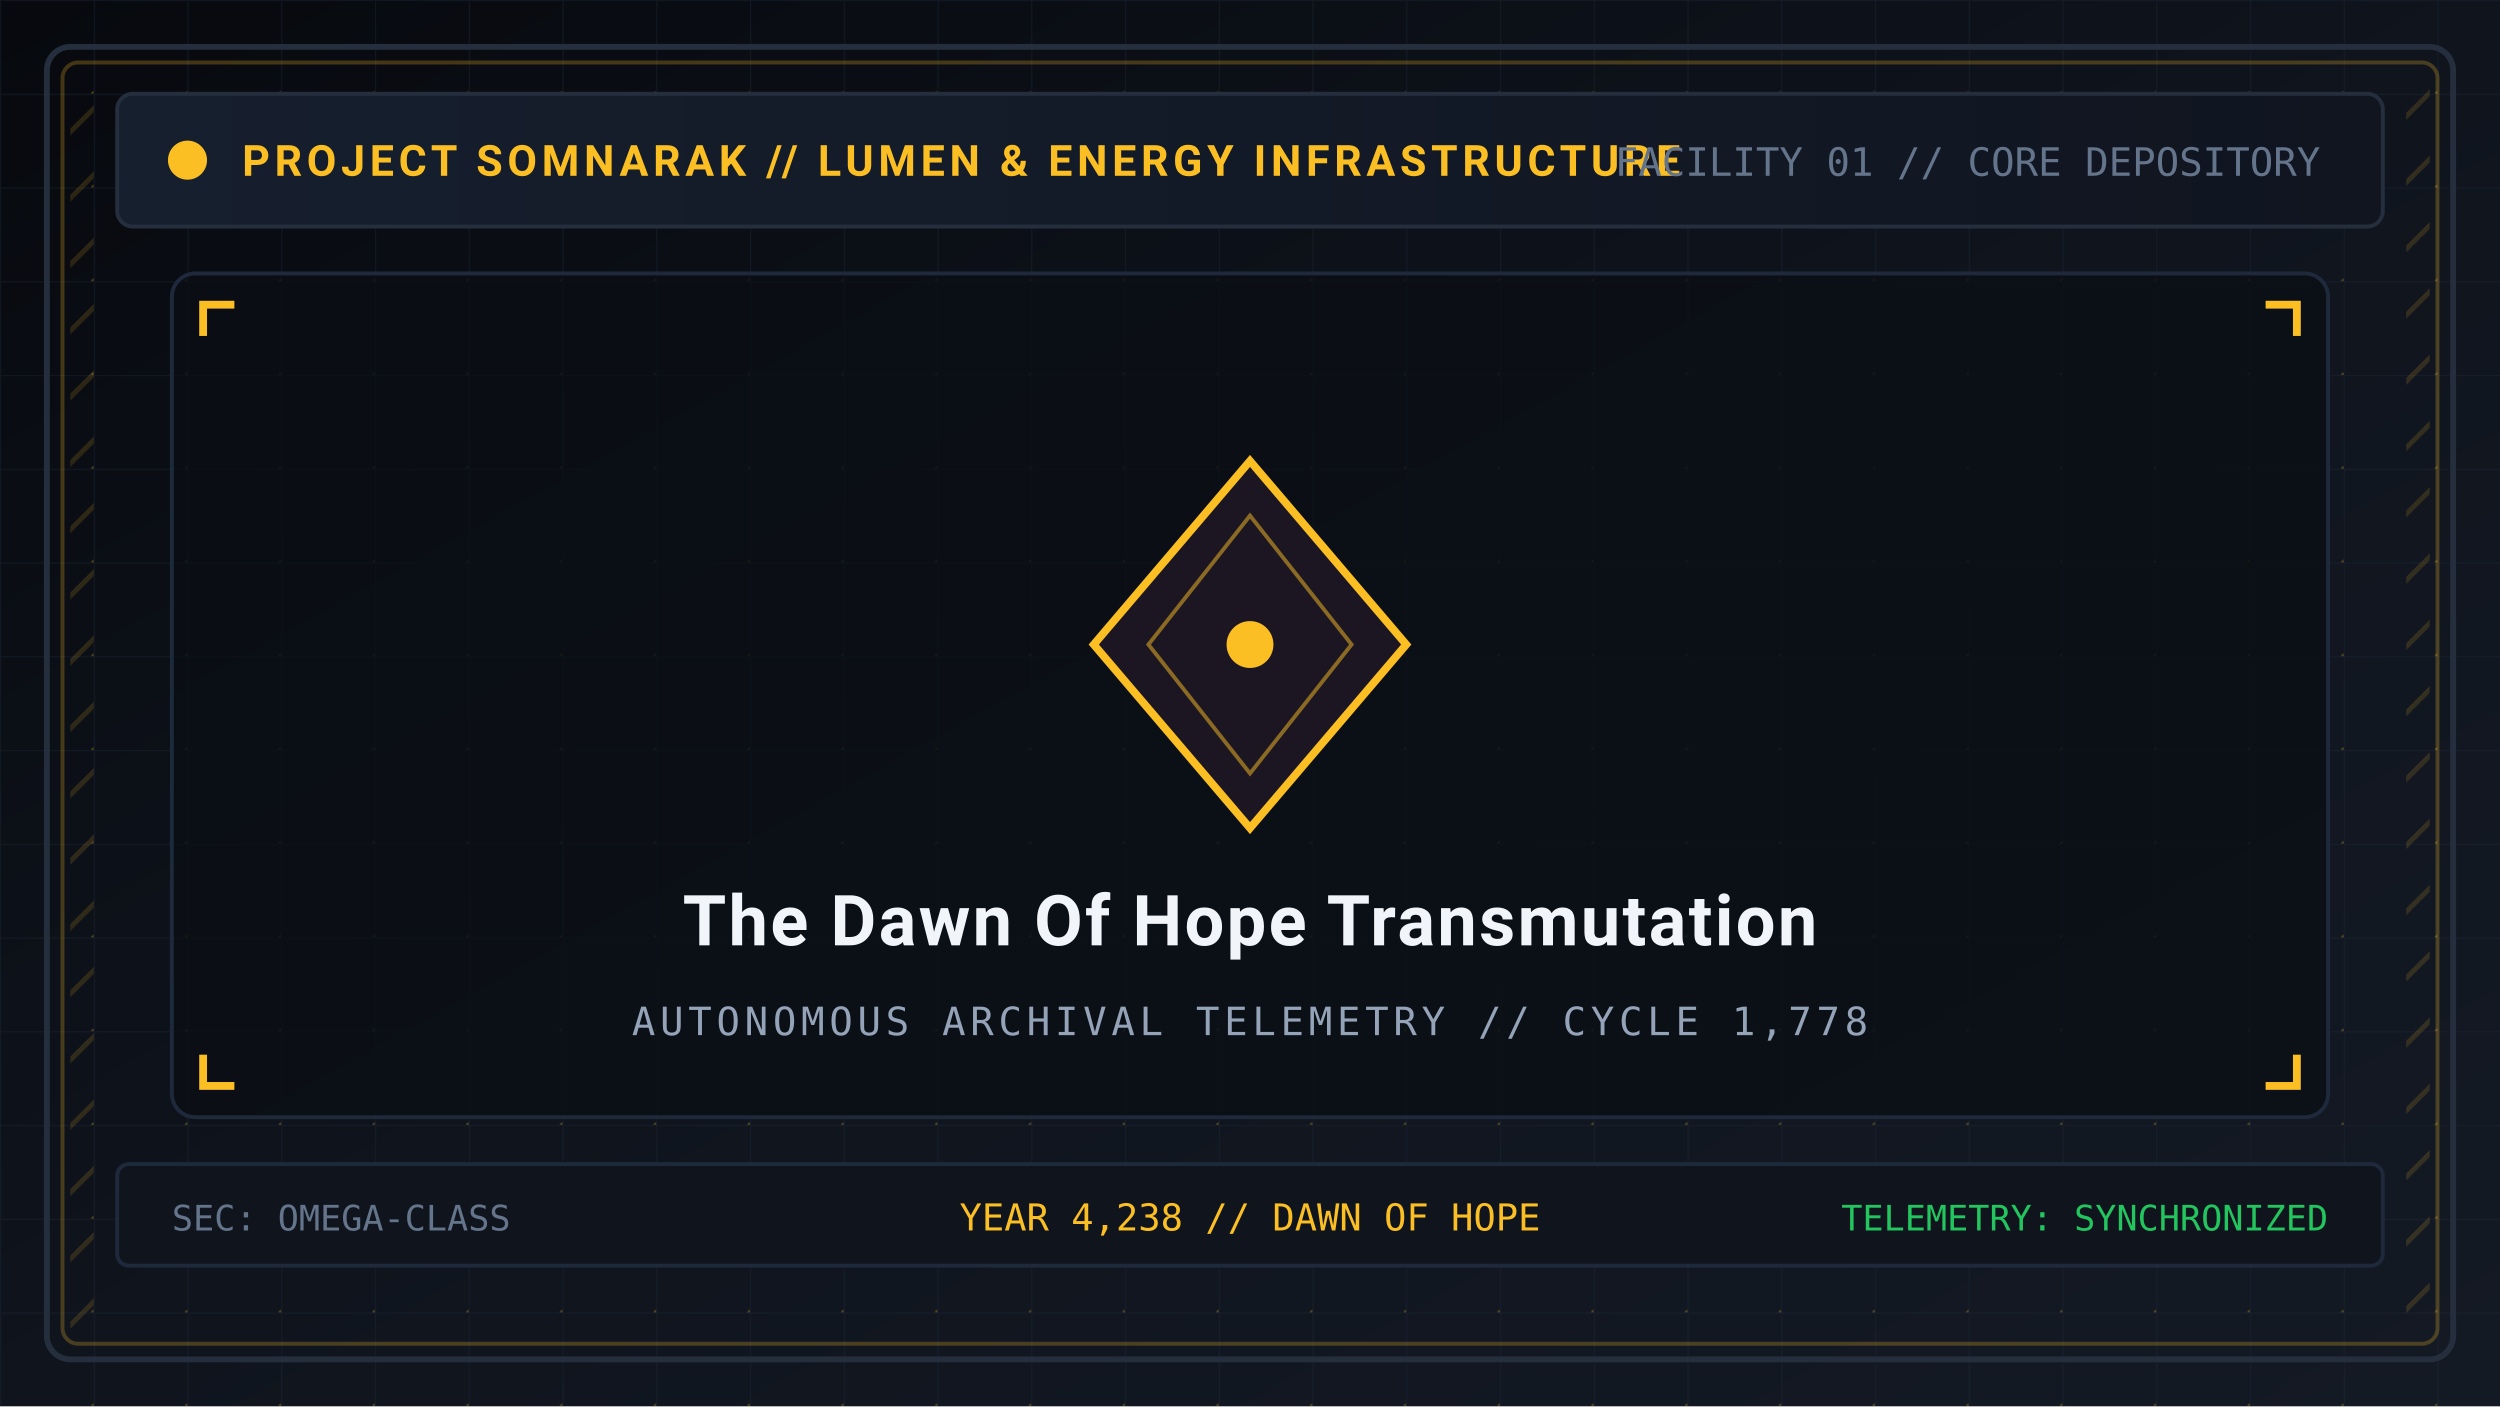
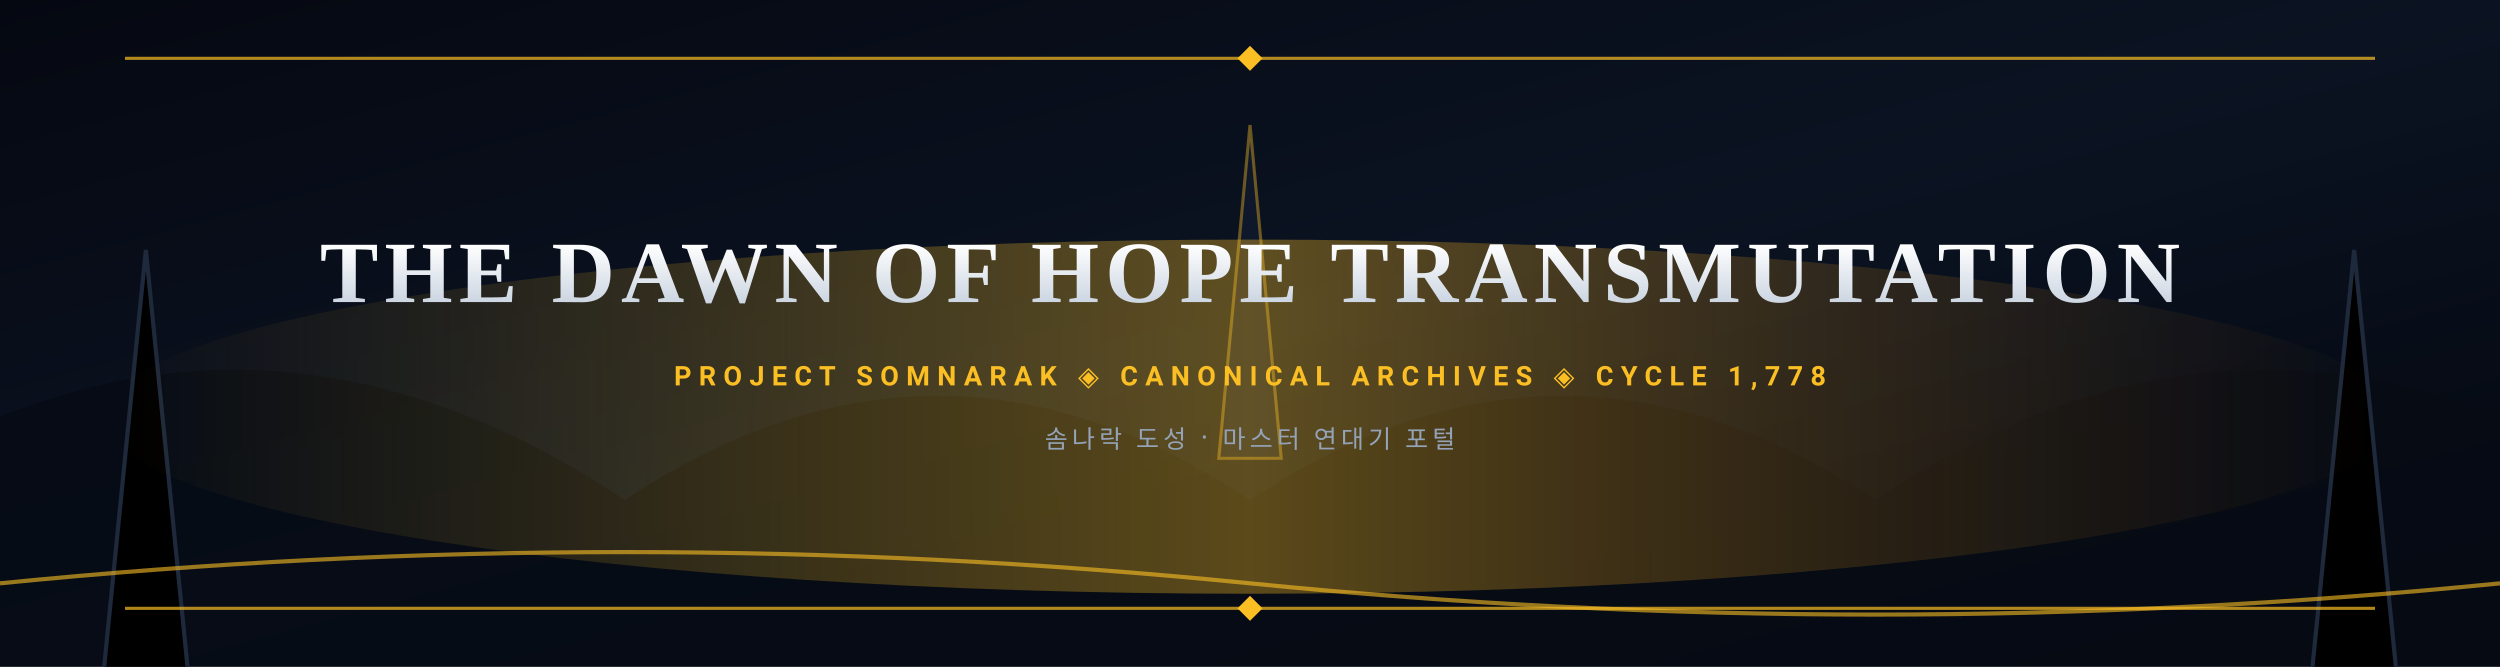
- <svg xmlns="http://www.w3.org/2000/svg" viewBox="0 0 640 360" width="640" height="360">
+ <svg xmlns="http://www.w3.org/2000/svg" viewBox="0 0 1200 320" width="1200" height="320">
  <defs>
-     <linearGradient id="bg" x1="0%" y1="0%" x2="100%" y2="100%">
-       <stop offset="0%" stop-color="#07090e" />
-       <stop offset="50%" stop-color="#0f141d" />
-       <stop offset="100%" stop-color="#141a24" />
+     <linearGradient id="banner-sky" x1="0%" y1="0%" x2="100%" y2="100%">
+       <stop offset="0%" stop-color="#050811" />
+       <stop offset="50%" stop-color="#0b1322" />
+       <stop offset="100%" stop-color="#03060c" />
    </linearGradient>
-     <pattern id="tech-grid" width="24" height="24" patternUnits="userSpaceOnUse">
-       <path d="M 24 0 L 0 0 0 24" fill="none" stroke="#1e293b" stroke-width="0.6" stroke-opacity="0.4" />
-       <circle cx="24" cy="24" r="0.7" fill="#fbbf24" fill-opacity="0.25" />
-     </pattern>
-     <pattern id="hazard" width="12" height="12" patternTransform="rotate(45)" patternUnits="userSpaceOnUse">
-       <line x1="0" y1="0" x2="0" y2="12" stroke="#fbbf24" stroke-width="2.5" stroke-opacity="0.15" />
-     </pattern>
-     <linearGradient id="panel-grad" x1="0%" y1="0%" x2="100%" y2="0%">
-       <stop offset="0%" stop-color="#161f2e" />
-       <stop offset="100%" stop-color="#101520" />
+     <linearGradient id="aurora" x1="0%" y1="50%" x2="100%" y2="50%">
+       <stop offset="0%" stop-color="#fbbf24" stop-opacity="0" />
+       <stop offset="50%" stop-color="#fbbf24" stop-opacity="0.35" />
+       <stop offset="100%" stop-color="#d97706" stop-opacity="0" />
+     </linearGradient>
+     <linearGradient id="title-grad" x1="0%" y1="0%" x2="0%" y2="100%">
+       <stop offset="0%" stop-color="#ffffff" />
+       <stop offset="100%" stop-color="#cbd5e1" />
    </linearGradient>
  </defs>
-   <rect width="640" height="360" fill="url(#bg)" />
-   <rect width="640" height="360" fill="url(#tech-grid)" />
-   <rect x="12" y="12" width="616" height="336" rx="6" fill="none" stroke="#252e3d" stroke-width="1.5" />
-   <rect x="16" y="16" width="608" height="328" rx="4" fill="none" stroke="#fbbf24" stroke-opacity="0.25" stroke-width="1" />
-   <rect x="18" y="20" width="6" height="320" fill="url(#hazard)" />
-   <rect x="616" y="20" width="6" height="320" fill="url(#hazard)" />
-   <rect x="30" y="24" width="580" height="34" rx="4" fill="url(#panel-grad)" stroke="#252e3d" stroke-width="1" />
-   <circle cx="48" cy="41" r="5" fill="#fbbf24" />
-   <text x="62" y="45" font-family="'Segoe UI', -apple-system, BlinkMacSystemFont, Roboto, sans-serif" font-size="11" font-weight="bold" fill="#fbbf24" letter-spacing="1.2">PROJECT SOMNARAK // LUMEN &amp; ENERGY INFRASTRUCTURE</text>
-   <text x="594" y="45" text-anchor="end" font-family="monospace" font-size="10" fill="#64748b">FACILITY 01 // CORE DEPOSITORY</text>
-   <rect x="44" y="70" width="552" height="216" rx="6" fill="#0b0e14" fill-opacity="0.8" stroke="#1e293b" stroke-width="1" />
-   <path d="M 52 86 L 52 78 L 60 78" fill="none" stroke="#fbbf24" stroke-width="2" />
-   <path d="M 588 86 L 588 78 L 580 78" fill="none" stroke="#fbbf24" stroke-width="2" />
-   <path d="M 52 270 L 52 278 L 60 278" fill="none" stroke="#fbbf24" stroke-width="2" />
-   <path d="M 588 270 L 588 278 L 580 278" fill="none" stroke="#fbbf24" stroke-width="2" />
-   <polygon points="320,118 360,165 320,212 280,165" fill="#1c1622" stroke="#fbbf24" stroke-width="2" />
-   <polygon points="320,132 346,165 320,198 294,165" fill="none" stroke="#fbbf24" stroke-width="1" stroke-opacity="0.5" />
-   <circle cx="320" cy="165" r="6" fill="#fbbf24" />
-   <text x="320" y="242" text-anchor="middle" font-family="'Segoe UI', -apple-system, BlinkMacSystemFont, Roboto, sans-serif" font-size="18" font-weight="bold" fill="#f1f5f9" letter-spacing="0.6">The Dawn Of Hope Transmutation</text>
-   <text x="320" y="265" text-anchor="middle" font-family="monospace" font-size="10" fill="#94a3b8" letter-spacing="1.2">AUTONOMOUS ARCHIVAL TELEMETRY // CYCLE 1,778</text>
-   <rect x="30" y="298" width="580" height="26" rx="3" fill="#0f141d" stroke="#1e293b" stroke-width="1" />
-   <text x="44" y="315" font-family="monospace" font-size="9" fill="#64748b">SEC: OMEGA-CLASS</text>
-   <text x="320" y="315" text-anchor="middle" font-family="monospace" font-size="9.5" fill="#fbbf24">YEAR 4,238 // DAWN OF HOPE</text>
-   <text x="596" y="315" text-anchor="end" font-family="monospace" font-size="9" fill="#22c55e">TELEMETRY: SYNCHRONIZED</text>
+   <rect width="1200" height="320" fill="url(#banner-sky)" />
+   <path d="M 0 320 L 0 200 Q 150 140 300 240 Q 450 140 600 240 Q 750 140 900 240 Q 1050 140 1200 200 L 1200 320 Z" fill="#060a14" opacity="0.85" />
+   <path d="M 50 320 L 70 120 L 90 320 M 1110 320 L 1130 120 L 1150 320" stroke="#1e293b" stroke-width="2" />
+   <polygon points="600,60 615,220 585,220" fill="#0f172a" stroke="#fbbf24" stroke-opacity="0.4" stroke-width="1.5" />
+   <ellipse cx="600" cy="200" rx="550" ry="85" fill="url(#aurora)" />
+   <path d="M 0 280 Q 300 250 600 280 T 1200 280" fill="none" stroke="#fbbf24" stroke-opacity="0.6" stroke-width="2" />
+   <line x1="60" y1="28" x2="1140" y2="28" stroke="#fbbf24" stroke-width="1.5" stroke-opacity="0.7" />
+   <line x1="60" y1="292" x2="1140" y2="292" stroke="#fbbf24" stroke-width="1.5" stroke-opacity="0.7" />
+   <polygon points="600,22 606,28 600,34 594,28" fill="#fbbf24" />
+   <polygon points="600,286 606,292 600,298 594,292" fill="#fbbf24" />
+   <text x="600" y="145" text-anchor="middle" font-family="'Cinzel', 'Times New Roman', Georgia, serif" font-size="42" font-weight="bold" fill="url(#title-grad)" letter-spacing="3">THE DAWN OF HOPE TRANSMUTATION</text>
+   <text x="600" y="185" text-anchor="middle" font-family="'Segoe UI', Roboto, sans-serif" font-size="13" font-weight="600" fill="#fbbf24" letter-spacing="3.5">PROJECT SOMNARAK ◈ CANONICAL ARCHIVES ◈ CYCLE 1,778</text>
+   <text x="600" y="215" text-anchor="middle" font-family="sans-serif" font-size="12" fill="#94a3b8" letter-spacing="2">솜나락 도성 · 마스터 연대기 포털</text>
</svg>
